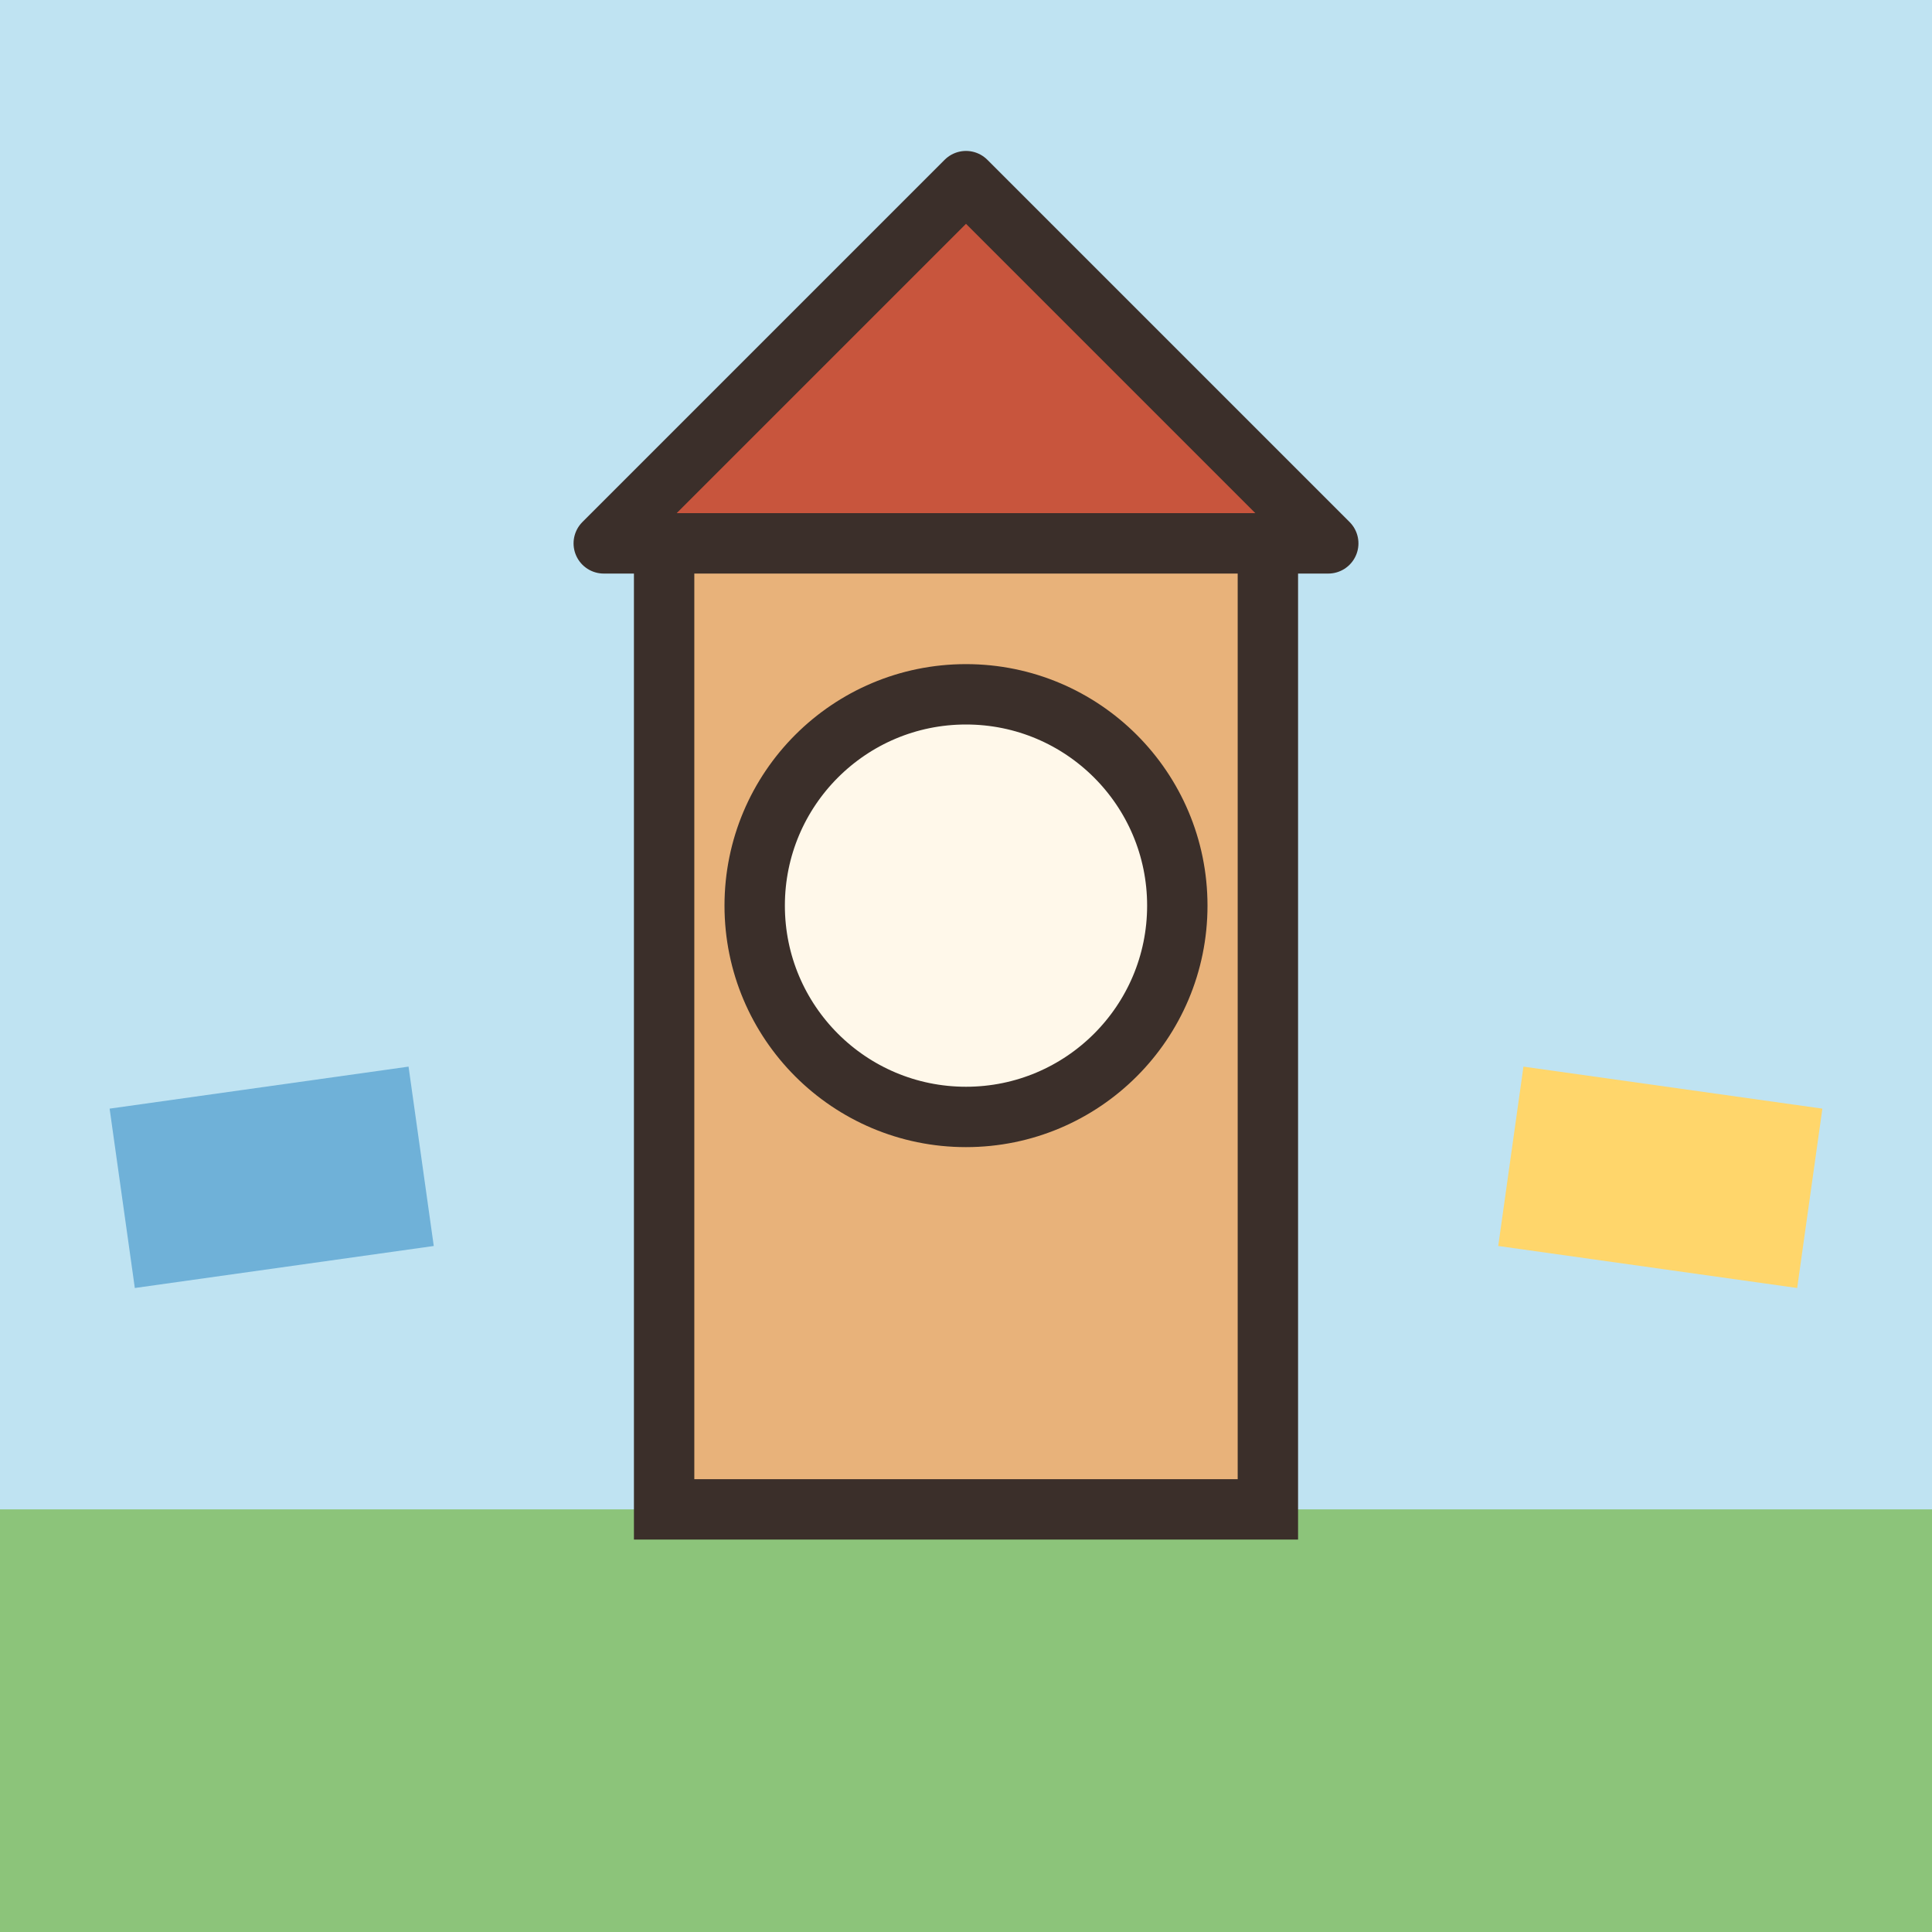
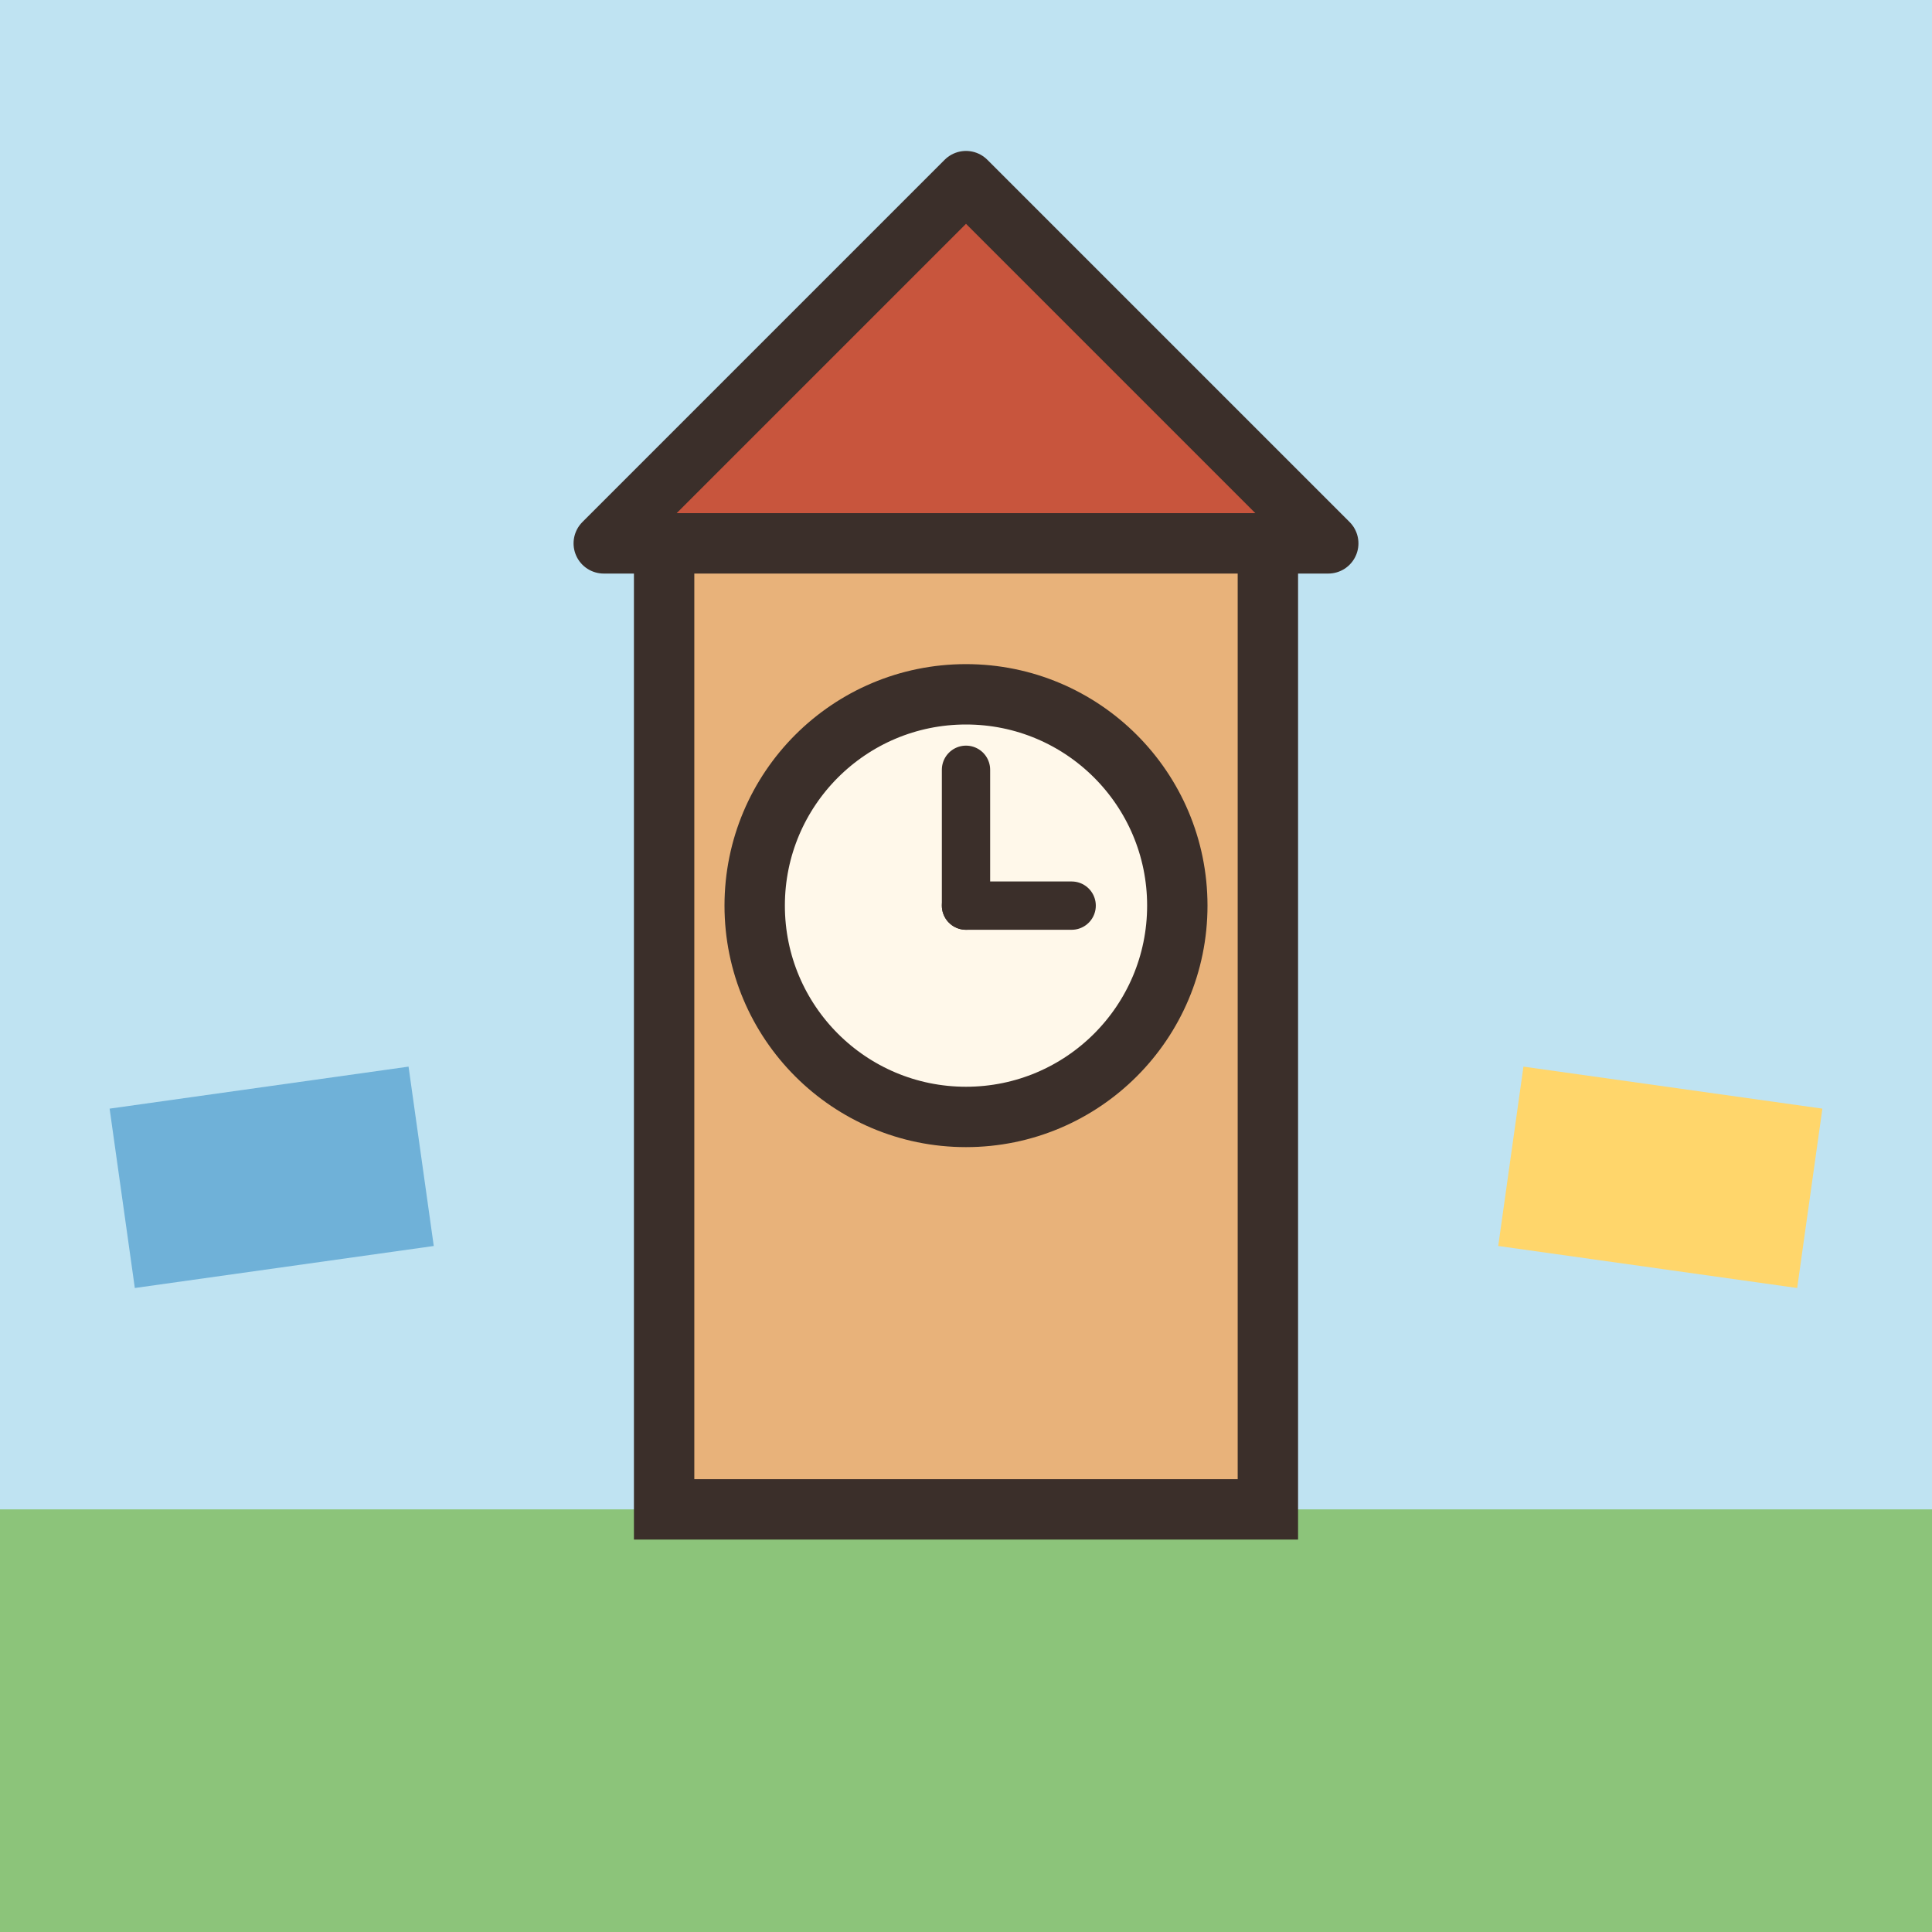
<svg xmlns="http://www.w3.org/2000/svg" viewBox="0 0 64 64">
  <rect width="64" height="64" fill="#BFE3F2" />
  <rect y="50" width="64" height="14" fill="#8CC47A" />
  <rect x="4" y="36" width="10" height="6" fill="#6FB1D8" transform="rotate(-8 9 39)" />
  <rect x="50" y="36" width="10" height="6" fill="#FFD66B" transform="rotate(8 55 39)" />
  <polygon points="20,18 32,6 44,18" fill="#C8553D" stroke="#3B2F2A" stroke-width="2" stroke-linejoin="round" />
  <rect x="22" y="18" width="20" height="32" fill="#E8B27A" stroke="#3B2F2A" stroke-width="2" />
  <circle cx="32" cy="30" r="7" fill="#FFF8EA" stroke="#3B2F2A" stroke-width="2" />
+   <line x1="32" y1="30" x2="32" y2="25.5" stroke="#3B2F2A" stroke-width="1.6" stroke-linecap="round" />
+   <line x1="32" y1="30" x2="35.5" y2="30" stroke="#3B2F2A" stroke-width="1.6" stroke-linecap="round" />
</svg>
